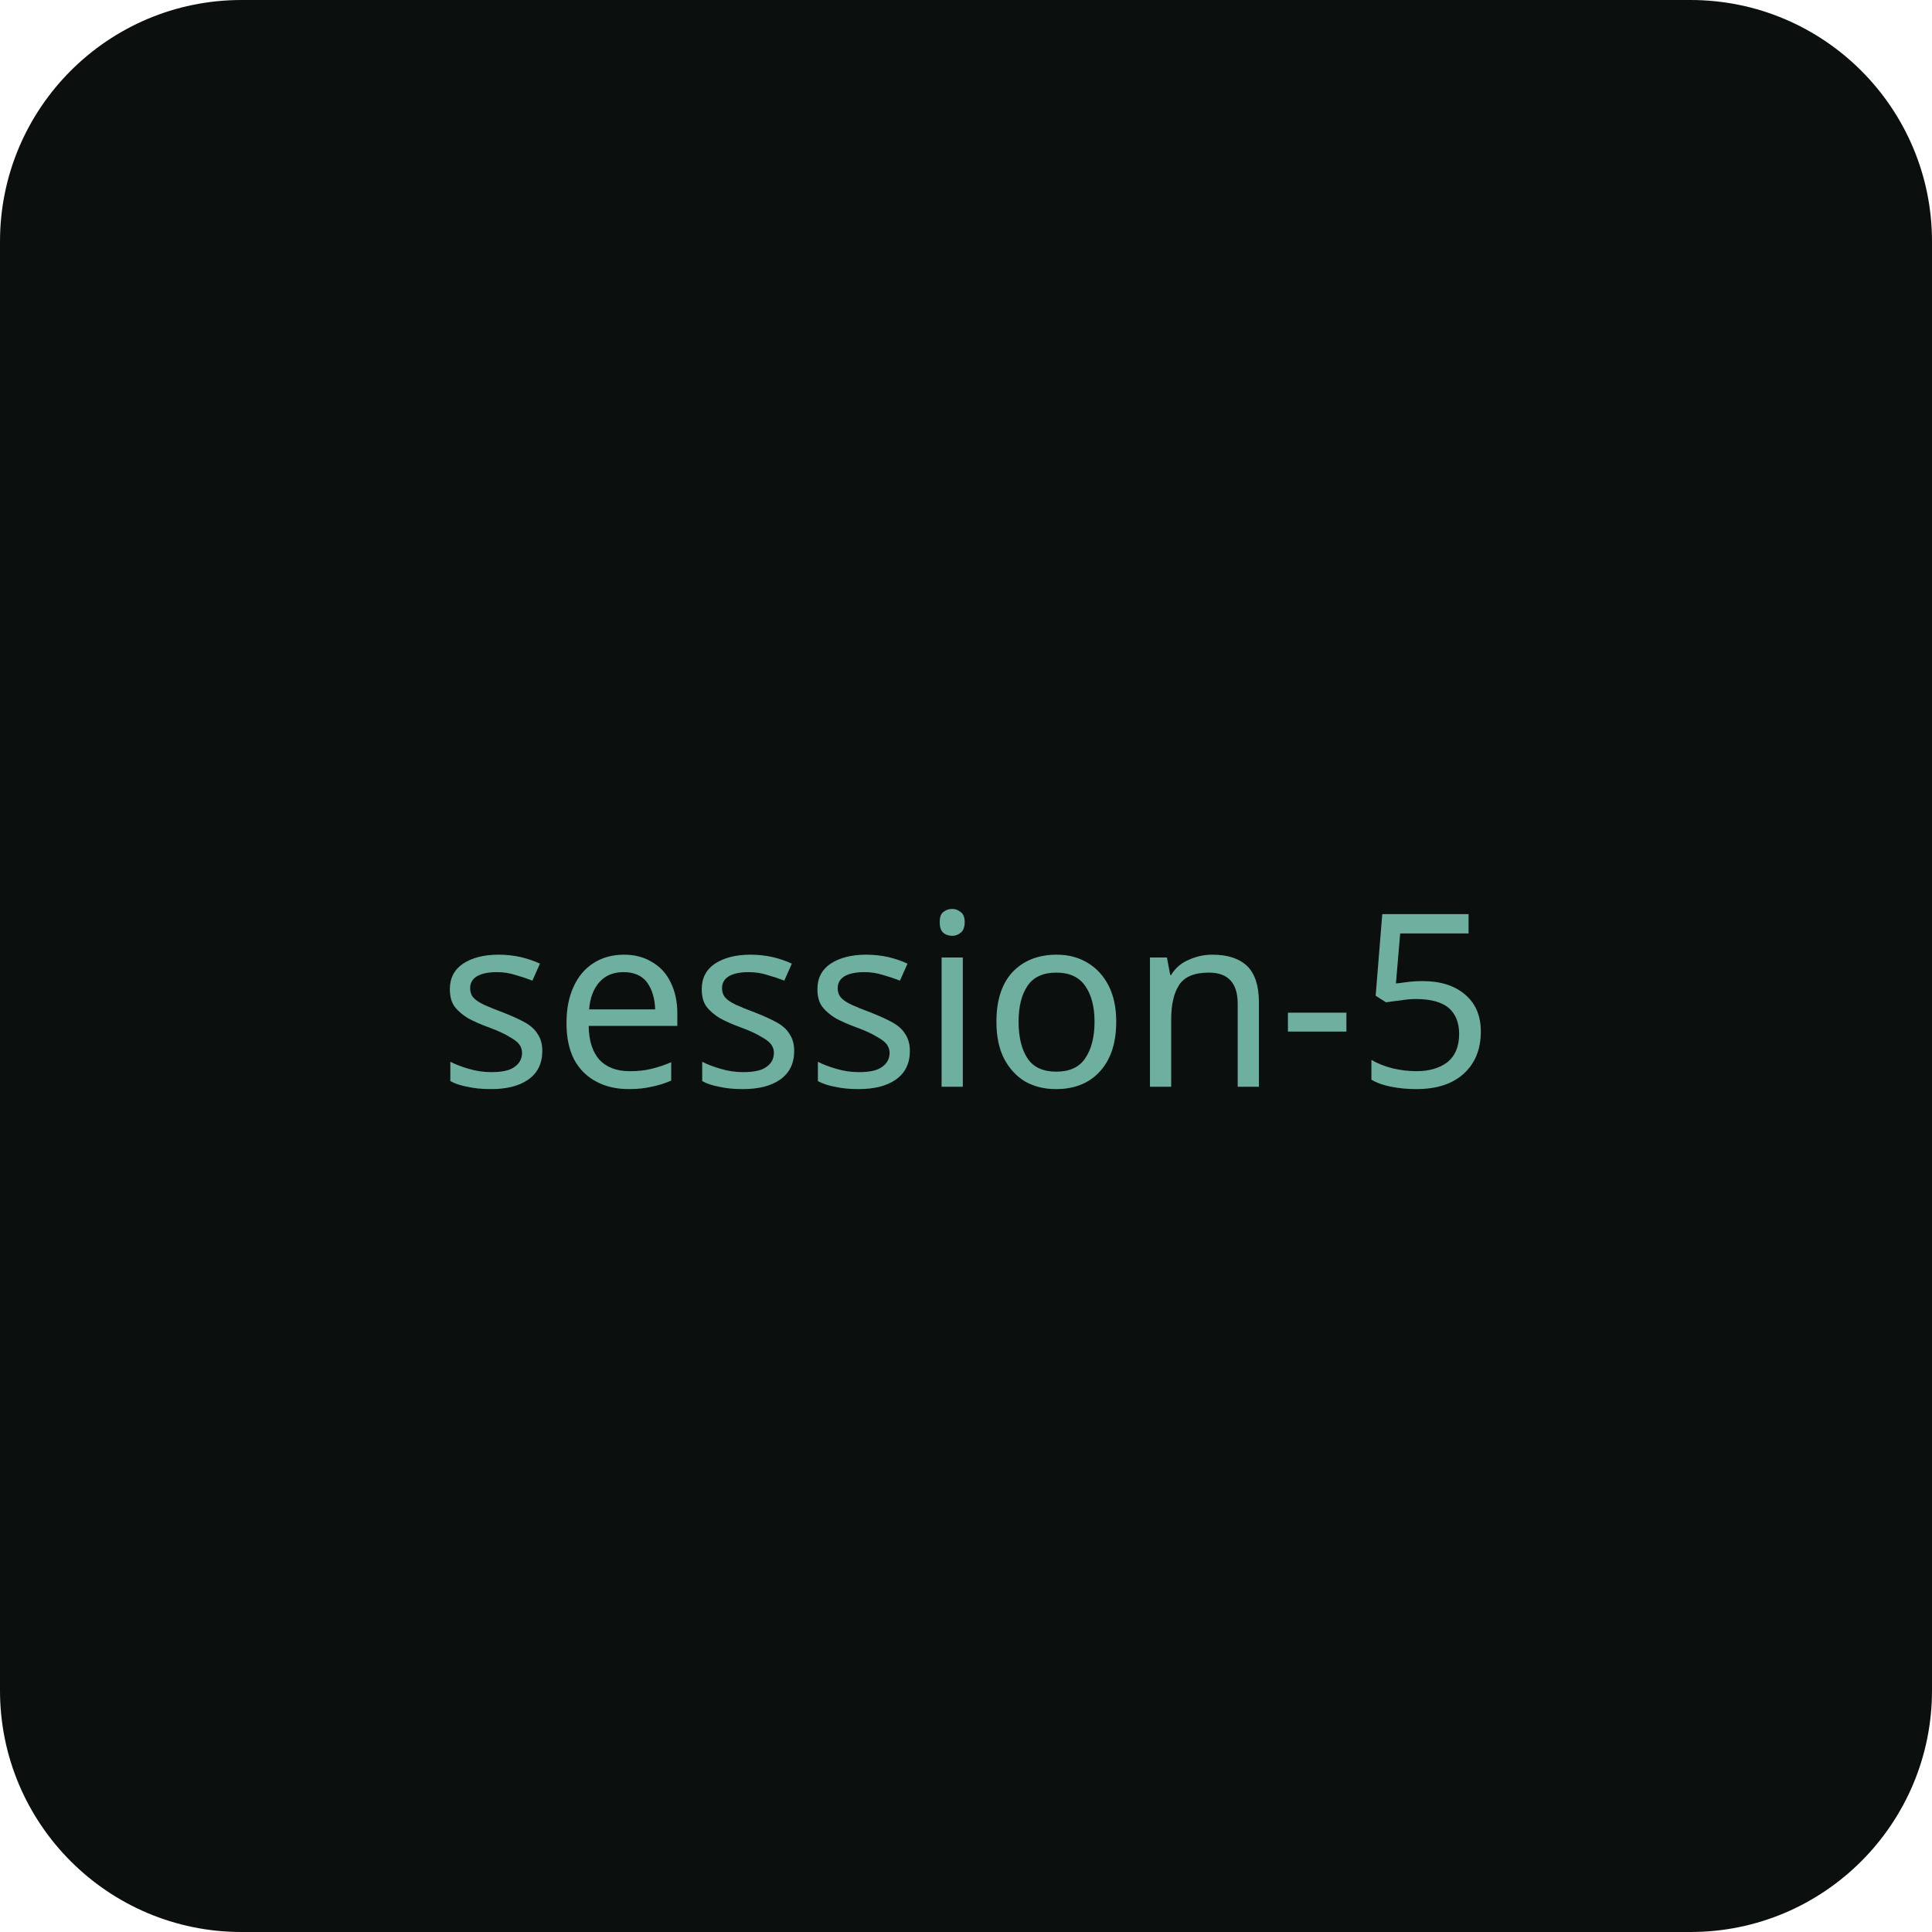
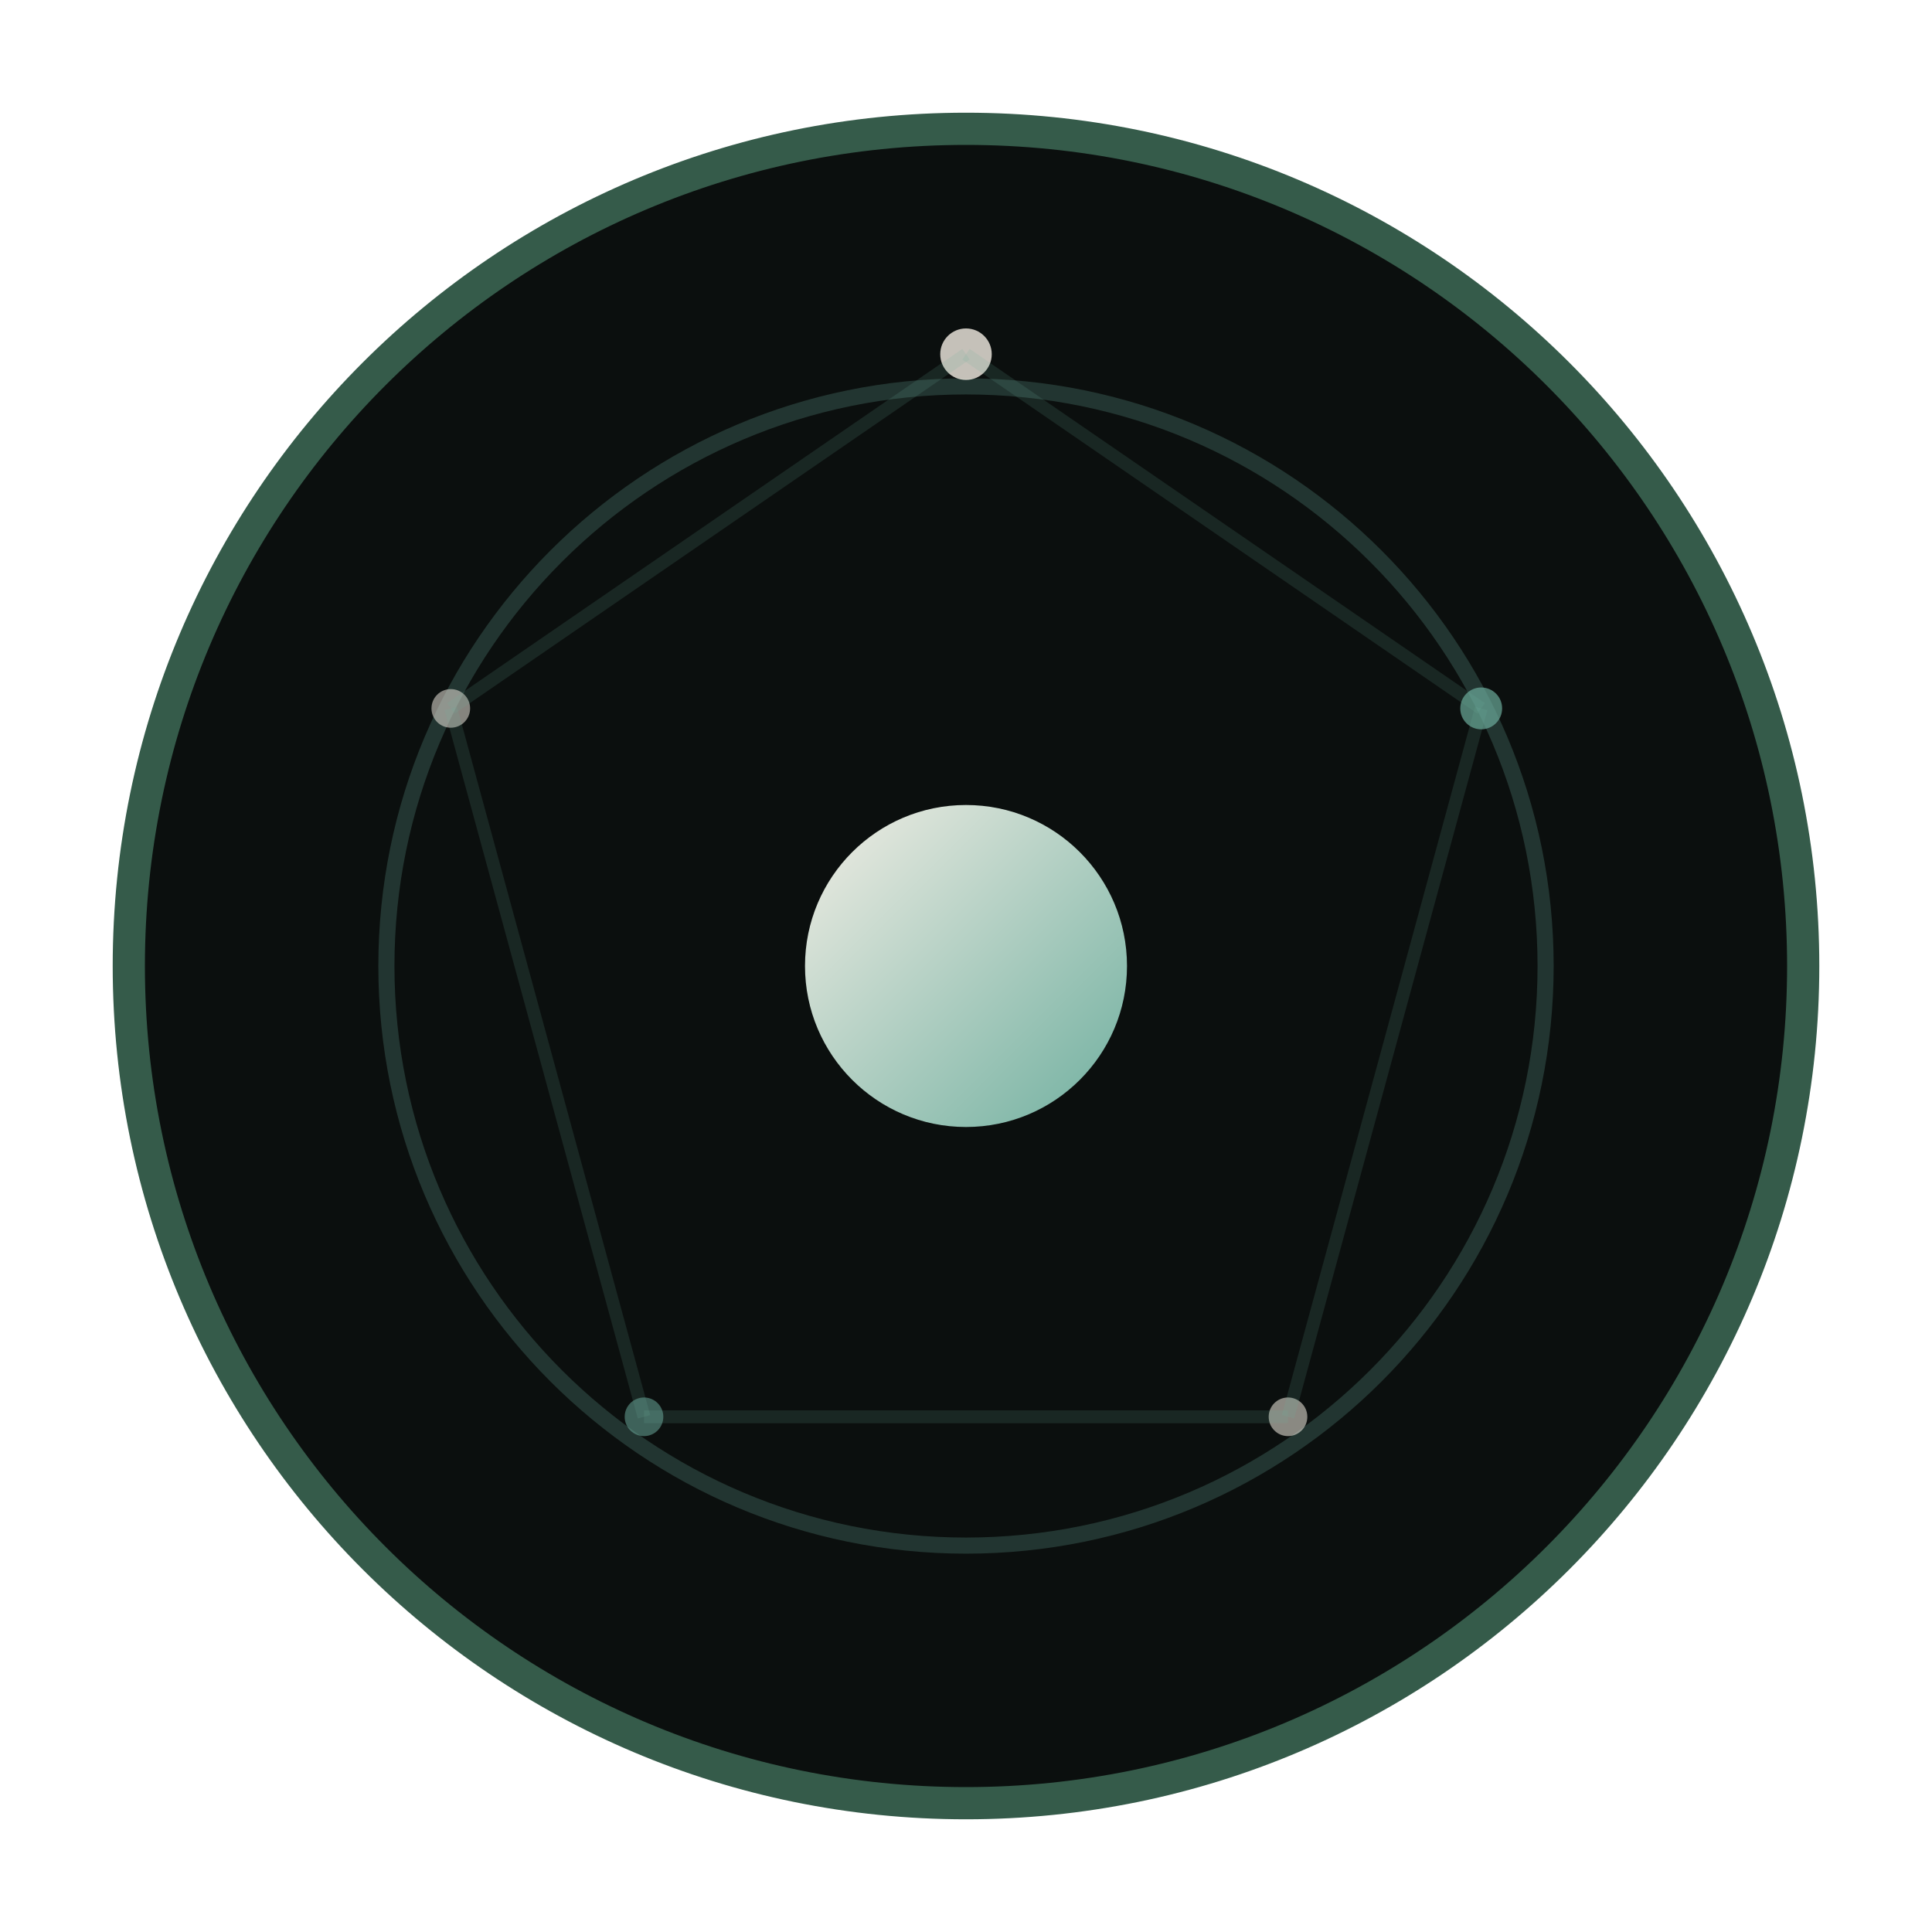
- <svg xmlns="http://www.w3.org/2000/svg" viewBox="0 0 64 64">
-   <rect width="64" height="64" rx="8" fill="#0B0F0E" />
-   <text x="32" y="36" text-anchor="middle" fill="#6FAF9F" font-size="8" font-family="sans-serif">session-5</text>
+ <svg xmlns="http://www.w3.org/2000/svg" viewBox="0 0 120 120" fill="none">
+   <defs>
+     <linearGradient id="s5core" x1="0" y1="0" x2="1" y2="1">
+       <stop offset="0%" stop-color="#F2EEE5" />
+       <stop offset="100%" stop-color="#6FAF9F" />
+     </linearGradient>
+   </defs>
+   <circle cx="60" cy="60" r="52" fill="#0B0F0E" stroke="#355B4A" stroke-width="2" />
+   <circle cx="60" cy="60" r="36" stroke="#6FAF9F" stroke-opacity="0.24" />
+   <circle cx="60" cy="60" r="10" fill="url(#s5core)" />
+   <circle cx="60" cy="22" r="1.6" fill="#EDE8DE" fill-opacity="0.82" />
+   <circle cx="92" cy="44" r="1.3" fill="#6FAF9F" fill-opacity="0.68" />
+   <circle cx="80" cy="88" r="1.2" fill="#EDE8DE" fill-opacity="0.56" />
+   <circle cx="40" cy="88" r="1.2" fill="#6FAF9F" fill-opacity="0.52" />
+   <circle cx="28" cy="44" r="1.2" fill="#EDE8DE" fill-opacity="0.54" />
+   <g stroke="#6FAF9F" stroke-opacity="0.15" stroke-width="0.8">
+     <line x1="60" y1="22" x2="92" y2="44" />
+     <line x1="92" y1="44" x2="80" y2="88" />
+     <line x1="80" y1="88" x2="40" y2="88" />
+     <line x1="40" y1="88" x2="28" y2="44" />
+     <line x1="28" y1="44" x2="60" y2="22" />
+   </g>
</svg>
